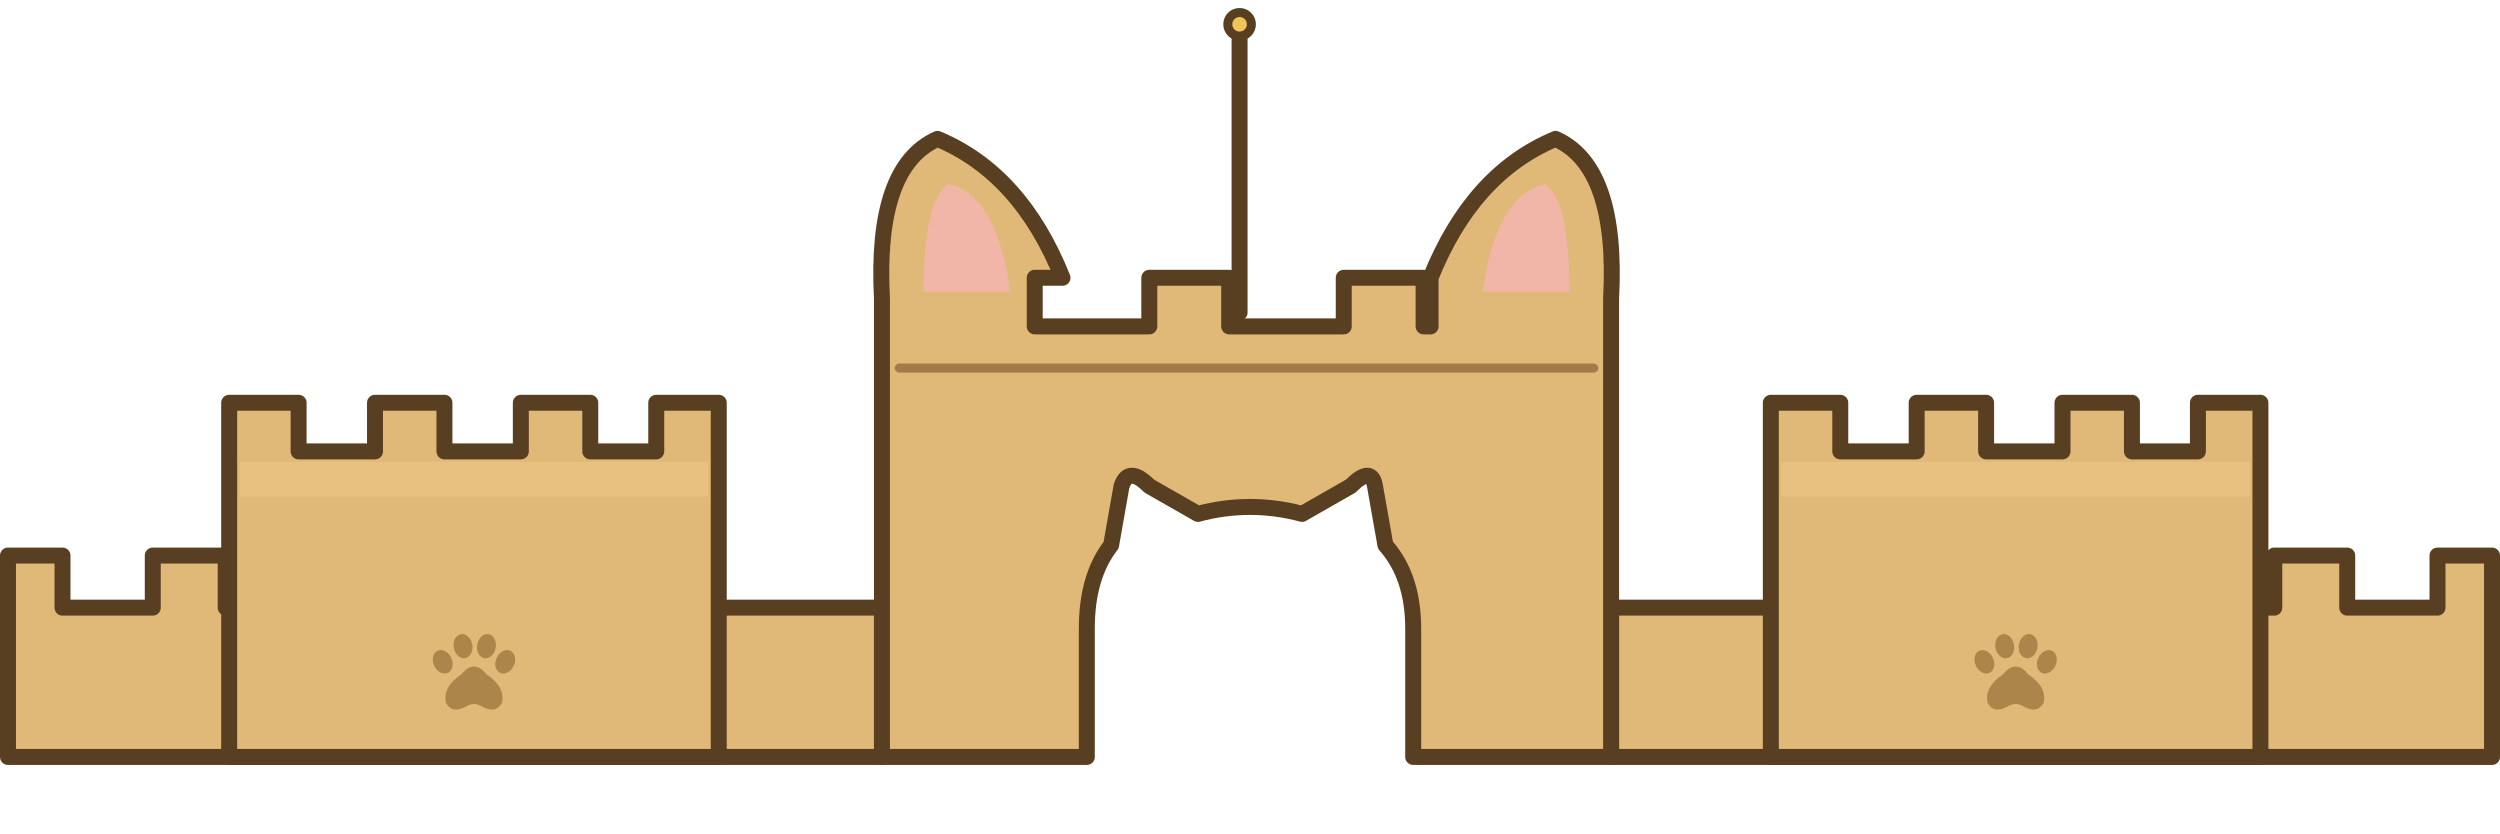
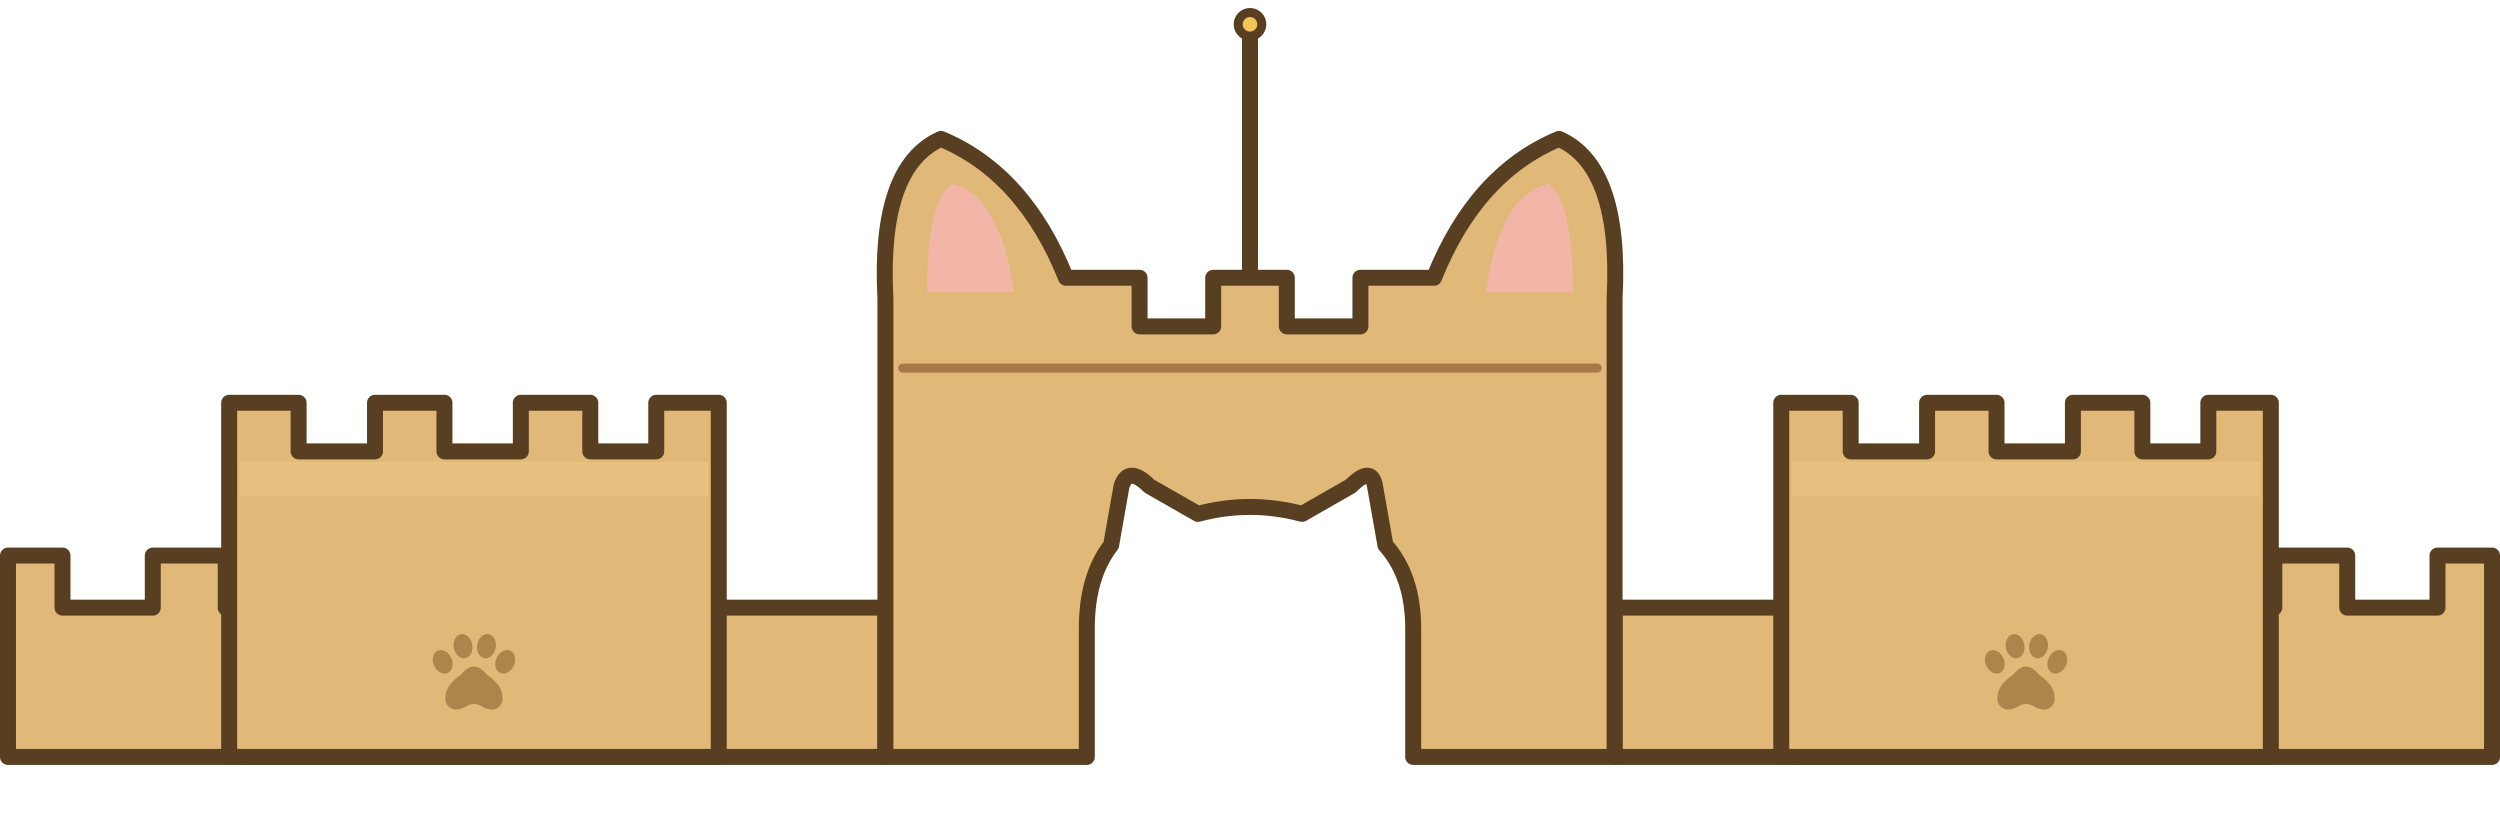
<svg xmlns="http://www.w3.org/2000/svg" width="720" height="240" viewBox="0 0 720 240">
-   <path d="M2.3 175 L2.3 160 L18 160 L18 175 L44 175 L44 160 L65 160 L65 175 L254 175 L254 218 L2.3 218 Z" fill="#e0b878" stroke="#583f21" stroke-width="4.6" stroke-linejoin="round" stroke-linecap="round" />
-   <path d="M464 175 L655 175 L655 160 L676 160 L676 175 L702 175 L702 160 L717.7 160 L717.7 218 L464 218 Z" fill="#e0b878" stroke="#583f21" stroke-width="4.6" stroke-linejoin="round" stroke-linecap="round" />
+   <path d="M2.3 175 L2.3 160 L18 160 L18 175 L44 175 L44 160 L65 160 L65 175 L255 175 L255 218 L2.3 218 Z" fill="#e0b878" stroke="#583f21" stroke-width="4.6" stroke-linejoin="round" stroke-linecap="round" />
+   <path d="M465 175 L655 175 L655 160 L676 160 L676 175 L702 175 L702 160 L717.7 160 L717.7 218 L465 218 Z" fill="#e0b878" stroke="#583f21" stroke-width="4.6" stroke-linejoin="round" stroke-linecap="round" />
  <path d="M66 130 L66 116 L86 116 L86 130 L108 130 L108 116 L128 116 L128 130 L150 130 L150 116 L170 116 L170 130 L189 130 L189 116 L207 116 L207 218 L66 218 Z" fill="#e0b878" stroke="#583f21" stroke-width="4.6" stroke-linejoin="round" stroke-linecap="round" />
  <path d="M69 133 L204 133 L204 143 L69 143 Z" fill="#e8c080" />
  <path d="M128.4 202.3 Q127.5 197.8 132.9 194.2 Q136.5 189.7 140.1 194.2 Q145.5 197.8 144.6 202.3 Q142.8 205.9 138.3 203.2 Q136.5 202.3 134.7 203.2 Q130.2 205.9 128.4 202.3 Z" fill="#ac854b" />
  <path d="M126.02 187.42 C127.37 186.79 129.13 187.7 129.95 189.46 C130.77 191.22 130.33 193.15 128.98 193.78 C127.63 194.41 125.87 193.5 125.05 191.74 C124.23 189.98 124.67 188.05 126.02 187.42 Z" fill="#ac854b" />
  <path d="M132.74 182.64 C134.21 182.38 135.67 183.72 136.01 185.63 C136.35 187.54 135.43 189.3 133.96 189.56 C132.49 189.82 131.03 188.48 130.69 186.57 C130.35 184.66 131.27 182.9 132.74 182.64 Z" fill="#ac854b" />
  <path d="M140.71 182.64 C142.18 182.9 143.1 184.66 142.76 186.57 C142.42 188.48 140.96 189.82 139.49 189.56 C138.02 189.3 137.1 187.54 137.44 185.63 C137.78 183.72 139.24 182.38 140.71 182.64 Z" fill="#ac854b" />
  <path d="M146.98 187.42 C148.33 188.05 148.77 189.98 147.95 191.74 C147.13 193.5 145.37 194.41 144.02 193.78 C142.67 193.15 142.23 191.22 143.05 189.46 C143.87 187.7 145.63 186.79 146.98 187.42 Z" fill="#ac854b" />
-   <path d="M510 130 L510 116 L530 116 L530 130 L552 130 L552 116 L572 116 L572 130 L594 130 L594 116 L614 116 L614 130 L633 130 L633 116 L651 116 L651 218 L510 218 Z" fill="#e0b878" stroke="#583f21" stroke-width="4.6" stroke-linejoin="round" stroke-linecap="round" />
-   <path d="M513 133 L648 133 L648 143 L513 143 Z" fill="#e8c080" />
-   <path d="M572.4 202.3 Q571.5 197.8 576.9 194.2 Q580.5 189.7 584.1 194.2 Q589.5 197.8 588.6 202.3 Q586.8 205.9 582.3 203.2 Q580.5 202.3 578.7 203.2 Q574.2 205.9 572.4 202.3 Z" fill="#ac854b" />
-   <path d="M570.02 187.42 C571.37 186.79 573.13 187.7 573.95 189.46 C574.77 191.22 574.33 193.15 572.98 193.78 C571.63 194.41 569.87 193.5 569.05 191.74 C568.23 189.98 568.67 188.05 570.02 187.42 Z" fill="#ac854b" />
-   <path d="M576.74 182.64 C578.21 182.38 579.67 183.72 580.01 185.63 C580.35 187.54 579.43 189.3 577.96 189.56 C576.49 189.82 575.03 188.48 574.69 186.57 C574.35 184.66 575.27 182.9 576.74 182.64 Z" fill="#ac854b" />
-   <path d="M584.71 182.64 C586.18 182.9 587.1 184.66 586.76 186.57 C586.42 188.48 584.96 189.82 583.49 189.56 C582.02 189.3 581.1 187.54 581.44 185.63 C581.78 183.72 583.24 182.38 584.71 182.64 Z" fill="#ac854b" />
-   <path d="M590.98 187.42 C592.33 188.05 592.77 189.98 591.95 191.74 C591.13 193.5 589.37 194.41 588.02 193.78 C586.67 193.15 586.23 191.22 587.05 189.46 C587.87 187.7 589.63 186.79 590.98 187.42 Z" fill="#ac854b" />
-   <path d="M357 90 L357 10" fill="none" stroke="#583f21" stroke-width="4.6" stroke-linejoin="round" stroke-linecap="round" />
-   <path d="M357 3.6 C358.88 3.6 360.4 5.12 360.4 7 C360.4 8.88 358.88 10.4 357 10.4 C355.12 10.4 353.6 8.88 353.6 7 C353.6 5.12 355.12 3.6 357 3.6 Z" fill="#f0c457" stroke="#583f21" stroke-width="2.6" stroke-linejoin="round" stroke-linecap="round" />
-   <path d="M254 218 L254 86 Q252 48 270 40 Q294 50 306 80 L298 80 L298 94 L331 94 L331 80 L354 80 L354 94 L387 94 L387 80 L410 80 L410 94 L412 94 L412 80 Q424 50 448 40 Q466 48 464 86 L464 218 L407 218 L407 181 Q407 166 399 157 L396 140 Q395 134 389 140 L375 148 Q360 144 345 148 L331 140 Q325 134 323 140 L320 157 Q313 166 313 181 L313 218 Z" fill="#e0b878" />
-   <path d="M266 84 Q266 58 273 53 Q287 56 291 84 Z" fill="#f2b6a8" />
-   <path d="M452 84 Q452 58 445 53 Q431 56 427 84 Z" fill="#f2b6a8" />
-   <path d="M259 106 L459 106" fill="none" stroke="#a57a48" stroke-width="2.6" stroke-linejoin="round" stroke-linecap="round" />
-   <path d="M254 218 L254 86 Q252 48 270 40 Q294 50 306 80 L298 80 L298 94 L331 94 L331 80 L354 80 L354 94 L387 94 L387 80 L410 80 L410 94 L412 94 L412 80 Q424 50 448 40 Q466 48 464 86 L464 218 L407 218 L407 181 Q407 166 399 157 L396 140 Q395 134 389 140 L375 148 Q360 144 345 148 L331 140 Q325 134 323 140 L320 157 Q313 166 313 181 L313 218 Z" fill="none" stroke="#583f21" stroke-width="4.6" stroke-linejoin="round" stroke-linecap="round" />
+   <path d="M513 130 L513 116 L533 116 L533 130 L555 130 L555 116 L575 116 L575 130 L597 130 L597 116 L617 116 L617 130 L636 130 L636 116 L654 116 L654 218 L513 218 Z" fill="#e0b878" stroke="#583f21" stroke-width="4.6" stroke-linejoin="round" stroke-linecap="round" />
+   <path d="M516 133 L651 133 L651 143 L516 143 Z" fill="#e8c080" />
+   <path d="M575.4 202.3 Q574.5 197.8 579.9 194.2 Q583.5 189.7 587.1 194.2 Q592.5 197.8 591.6 202.3 Q589.8 205.9 585.3 203.2 Q583.5 202.3 581.7 203.2 Q577.2 205.9 575.4 202.3 Z" fill="#ac854b" />
+   <path d="M573.02 187.42 C574.37 186.79 576.13 187.7 576.95 189.46 C577.77 191.22 577.33 193.15 575.98 193.78 C574.63 194.41 572.87 193.5 572.05 191.74 C571.23 189.98 571.67 188.05 573.02 187.42 Z" fill="#ac854b" />
+   <path d="M579.74 182.64 C581.21 182.38 582.67 183.72 583.01 185.63 C583.35 187.54 582.43 189.3 580.96 189.56 C579.49 189.82 578.03 188.48 577.69 186.57 C577.35 184.66 578.27 182.9 579.74 182.64 Z" fill="#ac854b" />
+   <path d="M587.71 182.64 C589.18 182.9 590.1 184.66 589.76 186.57 C589.42 188.48 587.96 189.82 586.49 189.56 C585.02 189.3 584.1 187.54 584.44 185.63 C584.78 183.72 586.24 182.38 587.71 182.64 Z" fill="#ac854b" />
+   <path d="M593.98 187.42 C595.33 188.05 595.77 189.98 594.95 191.74 C594.13 193.5 592.37 194.41 591.02 193.78 C589.67 193.15 589.23 191.22 590.05 189.46 C590.87 187.7 592.63 186.79 593.98 187.42 Z" fill="#ac854b" />
+   <path d="M360 90 L360 10" fill="none" stroke="#583f21" stroke-width="4.6" stroke-linejoin="round" stroke-linecap="round" />
+   <path d="M360 3.6 C361.88 3.6 363.4 5.12 363.4 7 C363.4 8.88 361.88 10.4 360 10.4 C358.12 10.4 356.6 8.88 356.6 7 C356.6 5.12 358.12 3.6 360 3.6 Z" fill="#f0c457" stroke="#583f21" stroke-width="2.6" stroke-linejoin="round" stroke-linecap="round" />
+   <path d="M255 218 L255 86 Q253 48 271 40 Q295 50 307 80 L307 80 L328.2 80 L328.2 94 L349.4 94 L349.4 80 L370.6 80 L370.6 94 L391.8 94 L391.8 80 L413 80 Q425 50 449 40 Q467 48 465 86 L465 218 L407 218 L407 181 Q407 166 399 157 L396 140 Q395 134 389 140 L375 148 Q360 144 345 148 L331 140 Q325 134 323 140 L320 157 Q313 166 313 181 L313 218 Z" fill="#e0b878" />
+   <path d="M267 84 Q267 58 274 53 Q288 56 292 84 Z" fill="#f2b6a8" />
+   <path d="M453 84 Q453 58 446 53 Q432 56 428 84 Z" fill="#f2b6a8" />
+   <path d="M260 106 L460 106" fill="none" stroke="#a57a48" stroke-width="2.6" stroke-linejoin="round" stroke-linecap="round" />
+   <path d="M255 218 L255 86 Q253 48 271 40 Q295 50 307 80 L307 80 L328.2 80 L328.2 94 L349.4 94 L349.4 80 L370.6 80 L370.6 94 L391.8 94 L391.8 80 L413 80 Q425 50 449 40 Q467 48 465 86 L465 218 L407 218 L407 181 Q407 166 399 157 L396 140 Q395 134 389 140 L375 148 Q360 144 345 148 L331 140 Q325 134 323 140 L320 157 Q313 166 313 181 L313 218 Z" fill="none" stroke="#583f21" stroke-width="4.6" stroke-linejoin="round" stroke-linecap="round" />
</svg>
